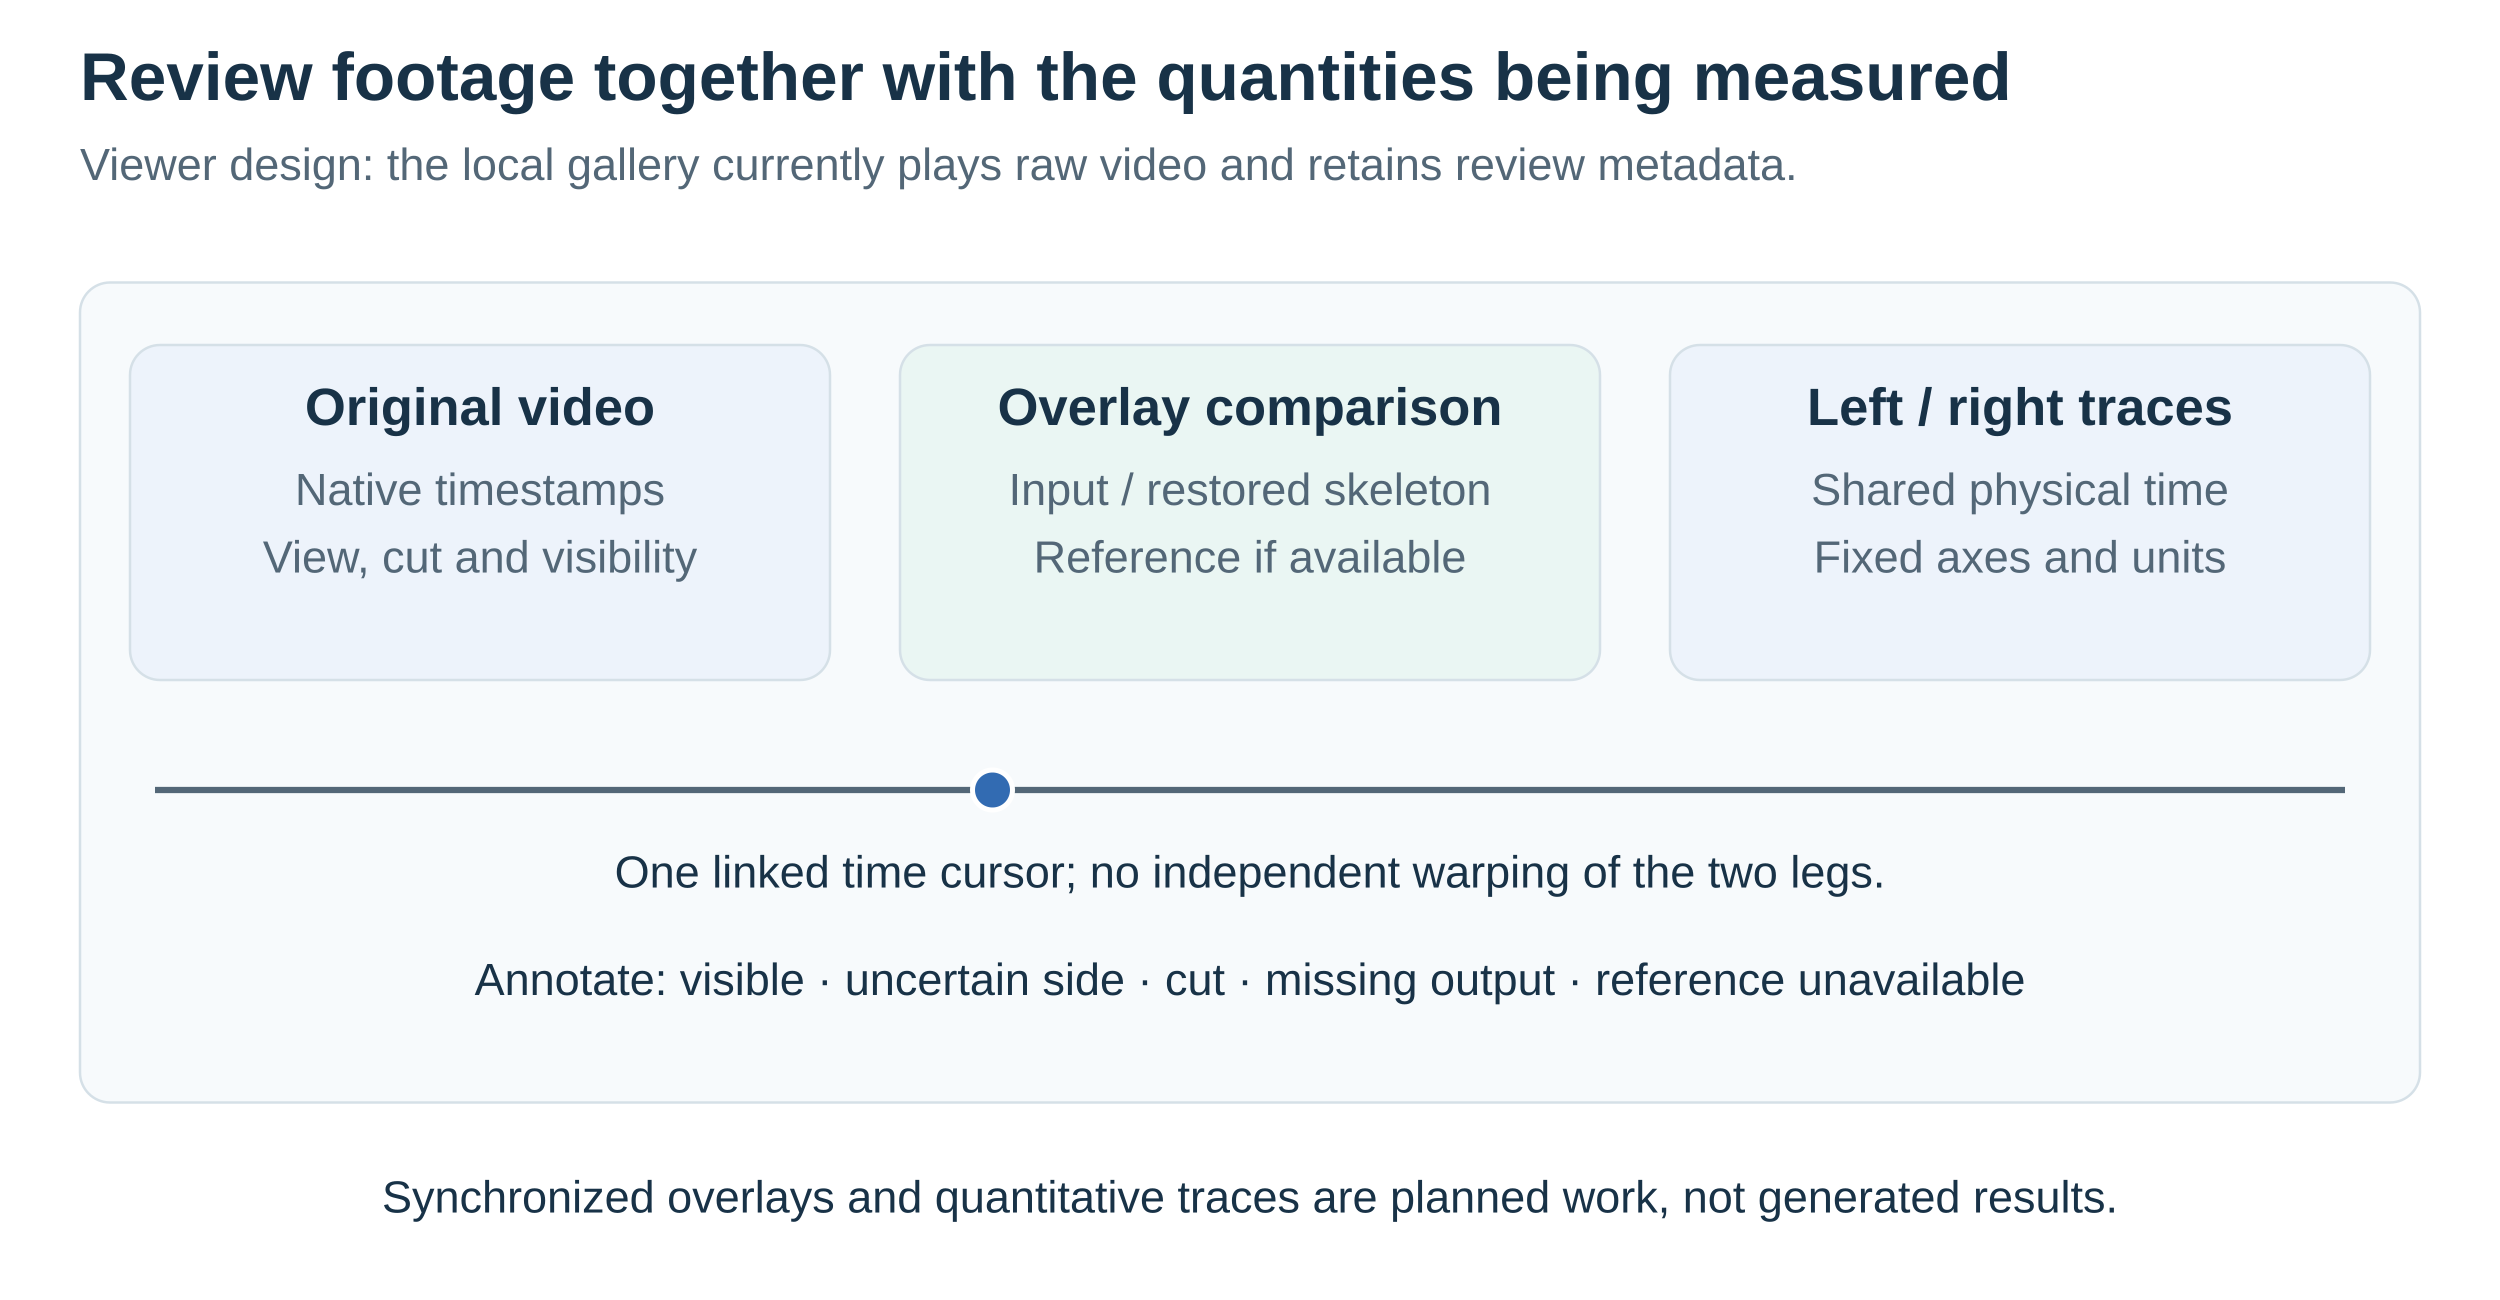
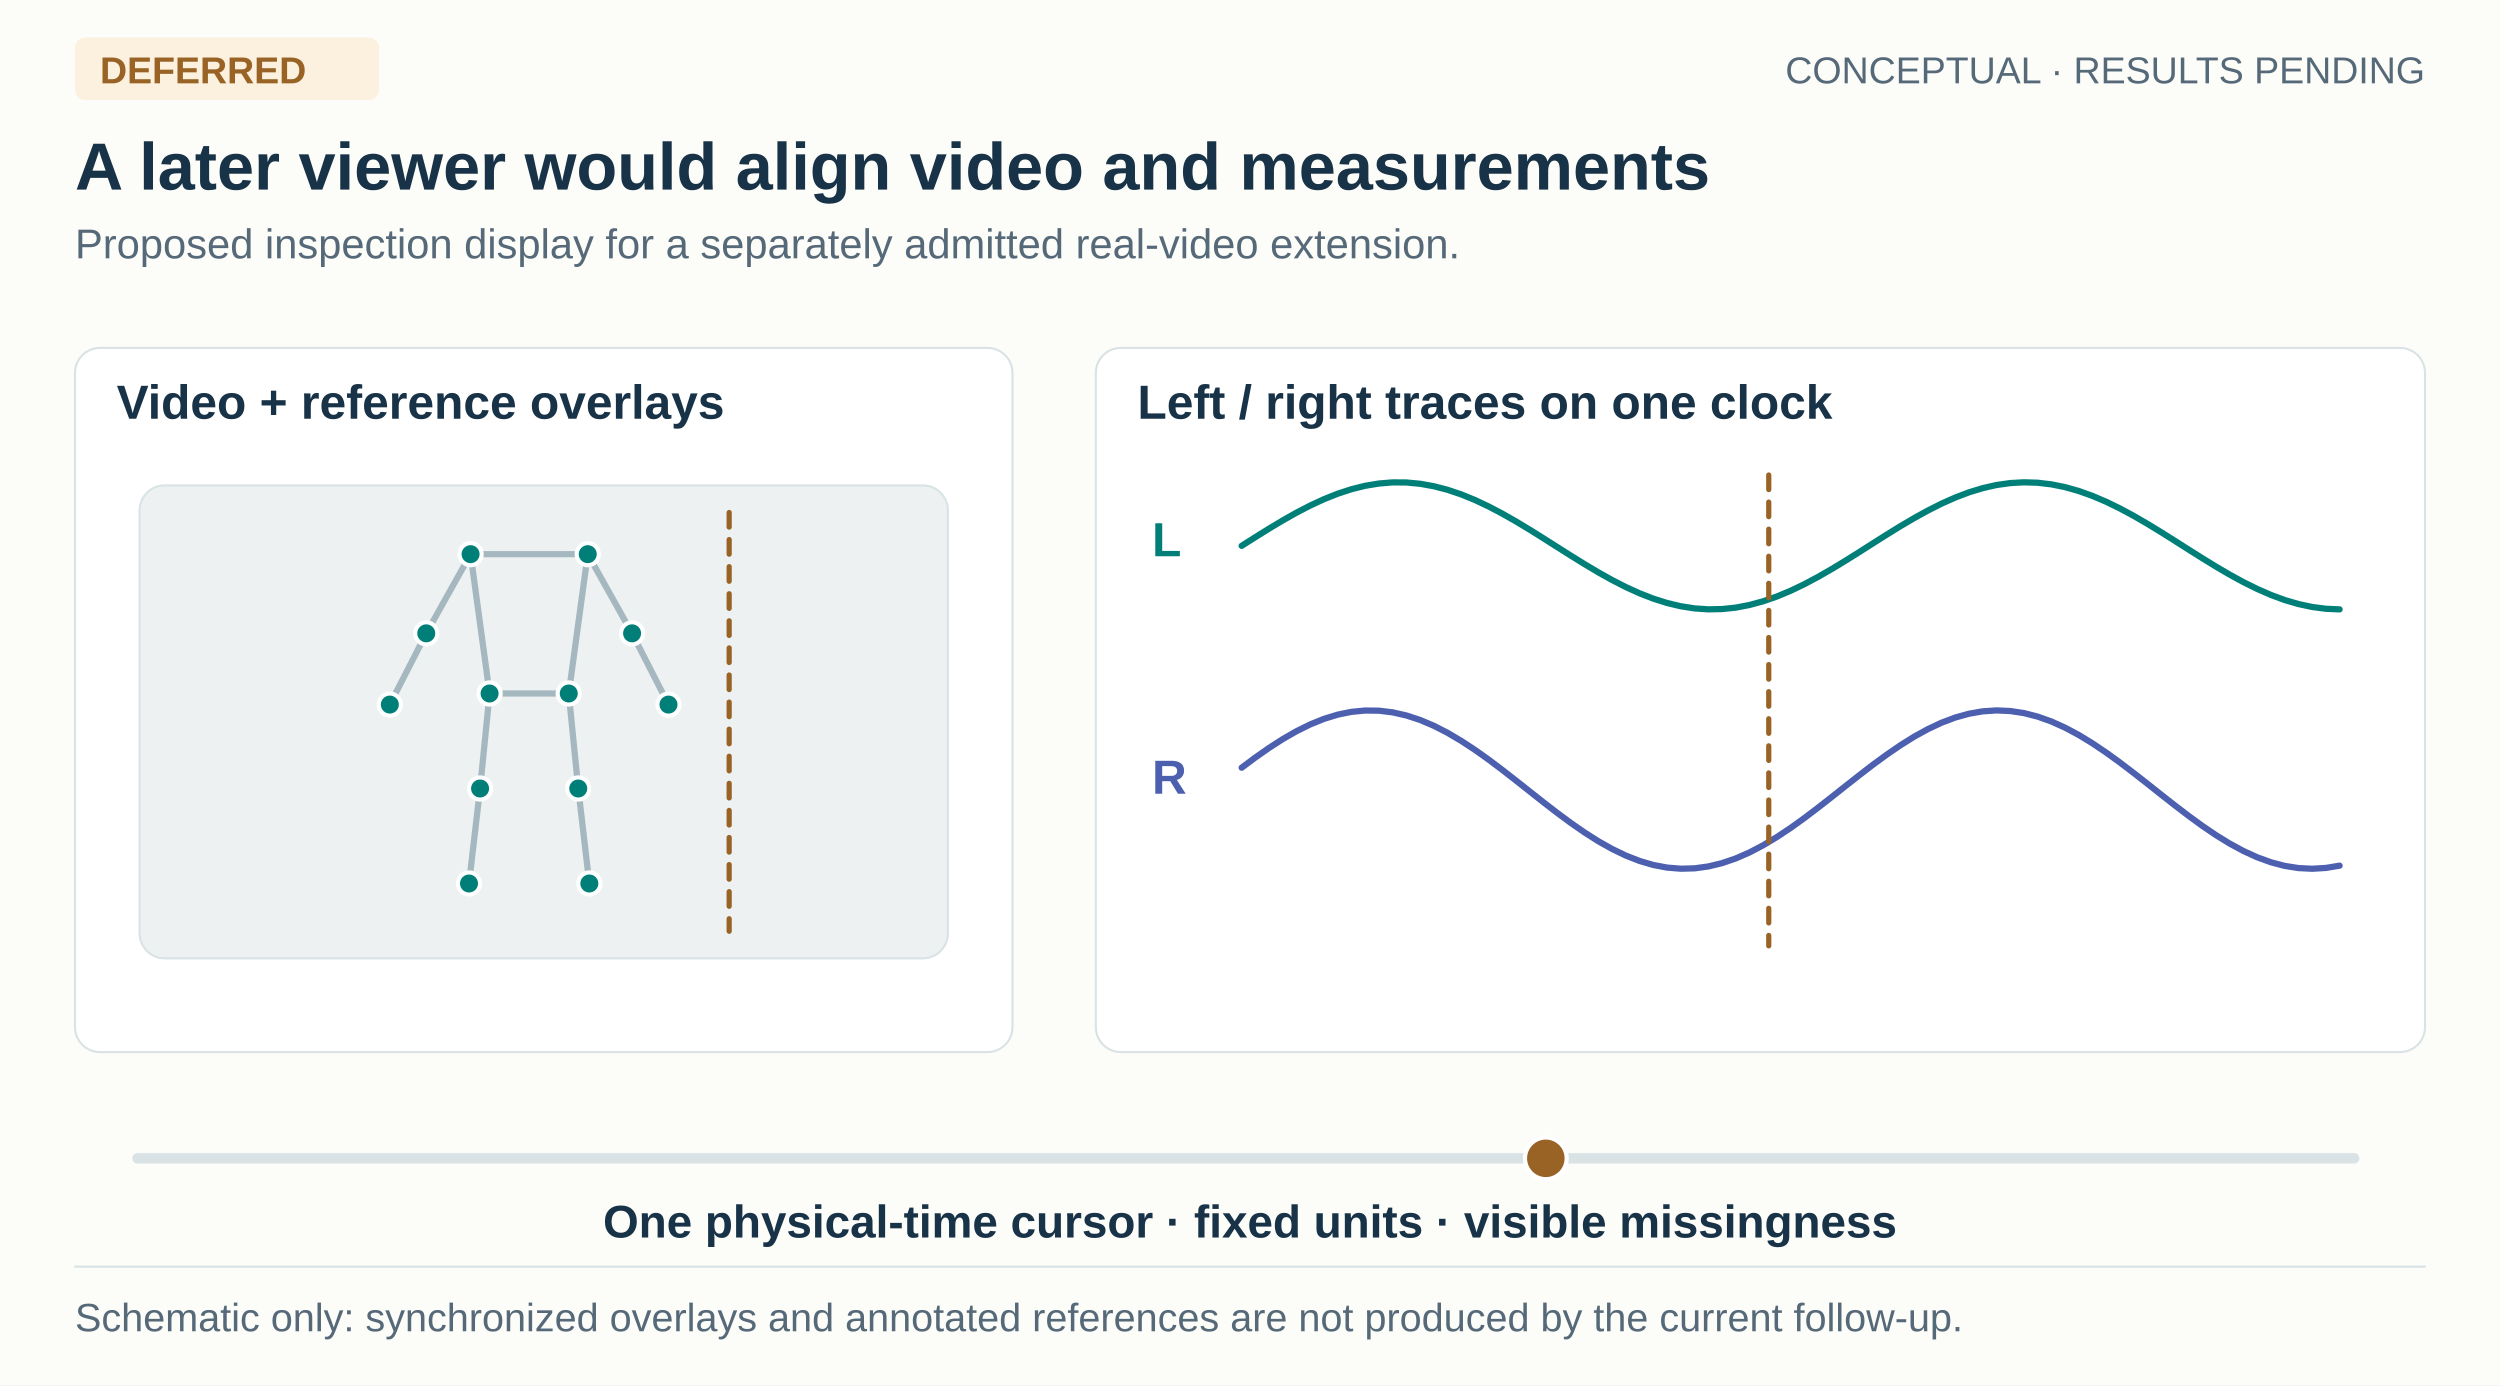
- <svg xmlns="http://www.w3.org/2000/svg" width="1000" height="520" viewBox="0 0 1000 520" role="img" aria-labelledby="title desc">
+ <svg xmlns="http://www.w3.org/2000/svg" width="1200" height="665" viewBox="0 0 1200 665" role="img" aria-labelledby="title desc">
  <defs>
-     <marker id="arrow" markerWidth="7" markerHeight="7" refX="6.5" refY="3.5" orient="auto">
-       <path d="M0 0L7 3.5L0 7" fill="#536777" />
+     <marker id="arrow" markerWidth="8" markerHeight="8" refX="7" refY="4" orient="auto">
+       <path d="M0 0L8 4L0 8" fill="#566978" />
    </marker>
  </defs>
-   <rect width="1000" height="520" fill="white" />
-   <text x="32" y="40" font-family="Arial, sans-serif" font-size="27" fill="#183247" text-anchor="start" font-weight="bold">Review footage together with the quantities being measured</text>
-   <text x="32" y="72" font-family="Arial, sans-serif" font-size="18" fill="#536777" text-anchor="start" font-weight="normal">Viewer design: the local gallery currently plays raw video and retains review metadata.</text>
-   <rect x="32" y="113" width="936" height="328" rx="12" fill="#f7fafc" stroke="#d5e0e7" />
-   <rect x="52" y="138" width="280" height="134" rx="12" fill="#edf3fb" stroke="#d5e0e7" />
-   <text x="192.0" y="170" font-family="Arial, sans-serif" font-size="21" fill="#183247" text-anchor="middle" font-weight="bold">Original video</text>
-   <text x="192.0" y="202" font-family="Arial, sans-serif" font-size="18" fill="#536777" text-anchor="middle" font-weight="normal">Native timestamps</text>
-   <text x="192.0" y="229" font-family="Arial, sans-serif" font-size="18" fill="#536777" text-anchor="middle" font-weight="normal">View, cut and visibility</text>
-   <rect x="360" y="138" width="280" height="134" rx="12" fill="#eaf6f3" stroke="#d5e0e7" />
-   <text x="500.0" y="170" font-family="Arial, sans-serif" font-size="21" fill="#183247" text-anchor="middle" font-weight="bold">Overlay comparison</text>
-   <text x="500.0" y="202" font-family="Arial, sans-serif" font-size="18" fill="#536777" text-anchor="middle" font-weight="normal">Input / restored skeleton</text>
-   <text x="500.0" y="229" font-family="Arial, sans-serif" font-size="18" fill="#536777" text-anchor="middle" font-weight="normal">Reference if available</text>
-   <rect x="668" y="138" width="280" height="134" rx="12" fill="#edf3fb" stroke="#d5e0e7" />
-   <text x="808.0" y="170" font-family="Arial, sans-serif" font-size="21" fill="#183247" text-anchor="middle" font-weight="bold">Left / right traces</text>
-   <text x="808.0" y="202" font-family="Arial, sans-serif" font-size="18" fill="#536777" text-anchor="middle" font-weight="normal">Shared physical time</text>
-   <text x="808.0" y="229" font-family="Arial, sans-serif" font-size="18" fill="#536777" text-anchor="middle" font-weight="normal">Fixed axes and units</text>
-   <polyline points="62,316 938,316" fill="none" stroke="#536777" stroke-width="2.5" stroke-linejoin="round" />
-   <circle cx="397" cy="316" r="8" fill="#326bb2" stroke="white" stroke-width="2" />
-   <text x="500" y="355" font-family="Arial, sans-serif" font-size="18" fill="#183247" text-anchor="middle" font-weight="normal">One linked time cursor; no independent warping of the two legs.</text>
-   <text x="500" y="398" font-family="Arial, sans-serif" font-size="18" fill="#183247" text-anchor="middle" font-weight="normal">Annotate: visible · uncertain side · cut · missing output · reference unavailable</text>
-   <text x="500" y="485" font-family="Arial, sans-serif" font-size="18" fill="#183247" text-anchor="middle" font-weight="normal">Synchronized overlays and quantitative traces are planned work, not generated results.</text>
+   <rect width="1200" height="665" fill="#fcfcf9" />
+   <rect x="36" y="18" width="146" height="30" rx="5" fill="#fbf1de" stroke="none" />
+   <text x="48" y="40" font-family="Arial, sans-serif" font-size="18" fill="#986325" text-anchor="start" font-weight="bold">DEFERRED</text>
+   <text x="1164" y="40" font-family="Arial, sans-serif" font-size="18" fill="#566978" text-anchor="end" font-weight="normal">CONCEPTUAL · RESULTS PENDING</text>
+   <text x="36" y="91" font-family="Arial, sans-serif" font-size="32" fill="#183247" text-anchor="start" font-weight="bold">A later viewer would align video and measurements</text>
+   <text x="36" y="124" font-family="Arial, sans-serif" font-size="20" fill="#566978" text-anchor="start" font-weight="normal">Proposed inspection display for a separately admitted real-video extension.</text>
+   <rect x="36" y="167" width="450" height="338" rx="12" fill="white" stroke="#d9e2e5" />
+   <text x="56" y="201" font-family="Arial, sans-serif" font-size="23" fill="#183247" text-anchor="start" font-weight="bold">Video + reference overlays</text>
+   <rect x="67" y="233" width="388" height="227" rx="12" fill="#edf1f1" stroke="#d9e2e5" />
+   <polyline points="225.88,266.00 282.12,266.00" fill="none" stroke="#a5b8bf" stroke-width="3" stroke-linejoin="round" stroke-linecap="round" />
+   <polyline points="225.88,266.00 204.60,304.00" fill="none" stroke="#a5b8bf" stroke-width="3" stroke-linejoin="round" stroke-linecap="round" />
+   <polyline points="204.60,304.00 187.12,338.20" fill="none" stroke="#a5b8bf" stroke-width="3" stroke-linejoin="round" stroke-linecap="round" />
+   <polyline points="282.12,266.00 303.40,304.00" fill="none" stroke="#a5b8bf" stroke-width="3" stroke-linejoin="round" stroke-linecap="round" />
+   <polyline points="303.40,304.00 320.88,338.20" fill="none" stroke="#a5b8bf" stroke-width="3" stroke-linejoin="round" stroke-linecap="round" />
+   <polyline points="225.88,266.00 235.00,332.88" fill="none" stroke="#a5b8bf" stroke-width="3" stroke-linejoin="round" stroke-linecap="round" />
+   <polyline points="282.12,266.00 273.00,332.88" fill="none" stroke="#a5b8bf" stroke-width="3" stroke-linejoin="round" stroke-linecap="round" />
+   <polyline points="235.00,332.88 273.00,332.88" fill="none" stroke="#a5b8bf" stroke-width="3" stroke-linejoin="round" stroke-linecap="round" />
+   <polyline points="235.00,332.88 230.44,378.48" fill="none" stroke="#a5b8bf" stroke-width="3" stroke-linejoin="round" stroke-linecap="round" />
+   <polyline points="230.44,378.48 225.12,424.08" fill="none" stroke="#a5b8bf" stroke-width="3" stroke-linejoin="round" stroke-linecap="round" />
+   <polyline points="273.00,332.88 277.56,378.48" fill="none" stroke="#a5b8bf" stroke-width="3" stroke-linejoin="round" stroke-linecap="round" />
+   <polyline points="277.56,378.48 282.88,424.08" fill="none" stroke="#a5b8bf" stroke-width="3" stroke-linejoin="round" stroke-linecap="round" />
+   <circle cx="225.88" cy="266.0" r="5.32" fill="#007f79" stroke="white" stroke-width="2" />
+   <circle cx="282.12" cy="266.0" r="5.32" fill="#007f79" stroke="white" stroke-width="2" />
+   <circle cx="204.6" cy="304.0" r="5.32" fill="#007f79" stroke="white" stroke-width="2" />
+   <circle cx="303.4" cy="304.0" r="5.32" fill="#007f79" stroke="white" stroke-width="2" />
+   <circle cx="187.12" cy="338.2" r="5.32" fill="#007f79" stroke="white" stroke-width="2" />
+   <circle cx="320.88" cy="338.2" r="5.32" fill="#007f79" stroke="white" stroke-width="2" />
+   <circle cx="235.0" cy="332.88" r="5.32" fill="#007f79" stroke="white" stroke-width="2" />
+   <circle cx="273.0" cy="332.88" r="5.32" fill="#007f79" stroke="white" stroke-width="2" />
+   <circle cx="230.44" cy="378.48" r="5.32" fill="#007f79" stroke="white" stroke-width="2" />
+   <circle cx="277.56" cy="378.48" r="5.32" fill="#007f79" stroke="white" stroke-width="2" />
+   <circle cx="225.12" cy="424.08" r="5.32" fill="#007f79" stroke="white" stroke-width="2" />
+   <circle cx="282.88" cy="424.08" r="5.32" fill="#007f79" stroke="white" stroke-width="2" />
+   <polyline points="350.00,246.00 350.00,447.00" fill="none" stroke="#986325" stroke-width="2.5" stroke-linejoin="round" stroke-linecap="round" stroke-dasharray="7 6" />
+   <rect x="526" y="167" width="638" height="338" rx="12" fill="white" stroke="#d9e2e5" />
+   <text x="546" y="201" font-family="Arial, sans-serif" font-size="23" fill="#183247" text-anchor="start" font-weight="bold">Left / right traces on one clock</text>
+   <text x="553" y="267" font-family="Arial, sans-serif" font-size="23" fill="#007f79" text-anchor="start" font-weight="bold">L</text>
+   <polyline points="596.00,262.00 602.59,257.82 609.17,253.72 615.76,249.78 622.35,246.06 628.94,242.65 635.52,239.60 642.11,236.98 648.70,234.82 655.29,233.18 661.88,232.09 668.46,231.55 675.05,231.59 681.64,232.21 688.23,233.39 694.81,235.10 701.40,237.32 707.99,240.01 714.58,243.12 721.16,246.58 727.75,250.33 734.34,254.30 740.92,258.42 747.51,262.60 754.10,266.77 760.69,270.85 767.27,274.77 773.86,278.44 780.45,281.81 787.04,284.80 793.62,287.36 800.21,289.44 806.80,291.01 813.39,292.03 819.98,292.48 826.56,292.35 833.15,291.66 839.74,290.40 846.33,288.61 852.91,286.32 859.50,283.57 866.09,280.41 872.67,276.90 879.26,273.12 885.85,269.12 892.44,264.99 899.02,260.80 905.61,256.64 912.20,252.57 918.79,248.69 925.38,245.06 931.96,241.74 938.55,238.81 945.14,236.31 951.73,234.30 958.31,232.81 964.90,231.88 971.49,231.51 978.08,231.71 984.66,232.49 991.25,233.82 997.84,235.69 1004.42,238.05 1011.01,240.86 1017.60,244.07 1024.19,247.62 1030.78,251.44 1037.36,255.46 1043.95,259.61 1050.54,263.80 1057.12,267.95 1063.71,271.99 1070.30,275.85 1076.89,279.44 1083.47,282.70 1090.06,285.58 1096.65,288.01 1103.24,289.94 1109.83,291.35 1116.41,292.21 1123.00,292.50" fill="none" stroke="#007f79" stroke-width="3" stroke-linejoin="round" stroke-linecap="round" />
+   <text x="553" y="381" font-family="Arial, sans-serif" font-size="23" fill="#4c60af" text-anchor="start" font-weight="bold">R</text>
+   <polyline points="596.00,368.50 602.59,363.59 609.17,358.98 615.76,354.74 622.35,350.96 628.94,347.71 635.52,345.05 642.11,343.03 648.70,341.69 655.29,341.05 661.88,341.13 668.46,341.93 675.05,343.42 681.64,345.58 688.23,348.37 694.81,351.74 701.40,355.63 707.99,359.95 714.58,364.64 721.16,369.59 727.75,374.73 734.34,379.94 740.92,385.14 747.51,390.22 754.10,395.09 760.69,399.65 767.27,403.83 773.86,407.53 780.45,410.70 787.04,413.27 793.62,415.20 800.21,416.44 806.80,416.98 813.39,416.80 819.98,415.90 826.56,414.31 833.15,412.06 839.74,409.18 846.33,405.73 852.91,401.78 859.50,397.40 866.09,392.67 872.67,387.68 879.26,382.53 885.85,377.31 892.44,372.13 899.02,367.07 905.61,362.24 912.20,357.73 918.79,353.61 925.38,349.98 931.96,346.89 938.55,344.41 945.14,342.58 951.73,341.44 958.31,341.00 964.90,341.29 971.49,342.28 978.08,343.97 984.66,346.31 991.25,349.28 997.84,352.80 1004.42,356.82 1011.01,361.26 1017.60,366.03 1024.19,371.05 1030.78,376.21 1037.36,381.43 1043.95,386.60 1050.54,391.63 1057.12,396.42 1063.71,400.89 1070.30,404.94 1076.89,408.50 1083.47,411.50 1090.06,413.89 1096.65,415.63 1103.24,416.67 1109.83,417.00 1116.41,416.61 1123.00,415.52" fill="none" stroke="#4c60af" stroke-width="3" stroke-linejoin="round" stroke-linecap="round" />
+   <polyline points="849.00,228.00 849.00,454.00" fill="none" stroke="#986325" stroke-width="2.5" stroke-linejoin="round" stroke-linecap="round" stroke-dasharray="7 6" />
+   <polyline points="66.00,556.00 1130.00,556.00" fill="none" stroke="#d9e2e5" stroke-width="5" stroke-linejoin="round" stroke-linecap="round" />
+   <circle cx="742" cy="556" r="10" fill="#986325" stroke="white" stroke-width="2" />
+   <text x="600" y="594" font-family="Arial, sans-serif" font-size="22" fill="#183247" text-anchor="middle" font-weight="bold">One physical-time cursor · fixed units · visible missingness</text>
+   <polyline points="36.00,608.00 1164.00,608.00" fill="none" stroke="#d9e2e5" stroke-width="1" stroke-linejoin="round" stroke-linecap="round" />
+   <text x="36" y="639" font-family="Arial, sans-serif" font-size="19" fill="#566978" text-anchor="start" font-weight="normal">Schematic only: synchronized overlays and annotated references are not produced by the current follow-up.</text>
</svg>
